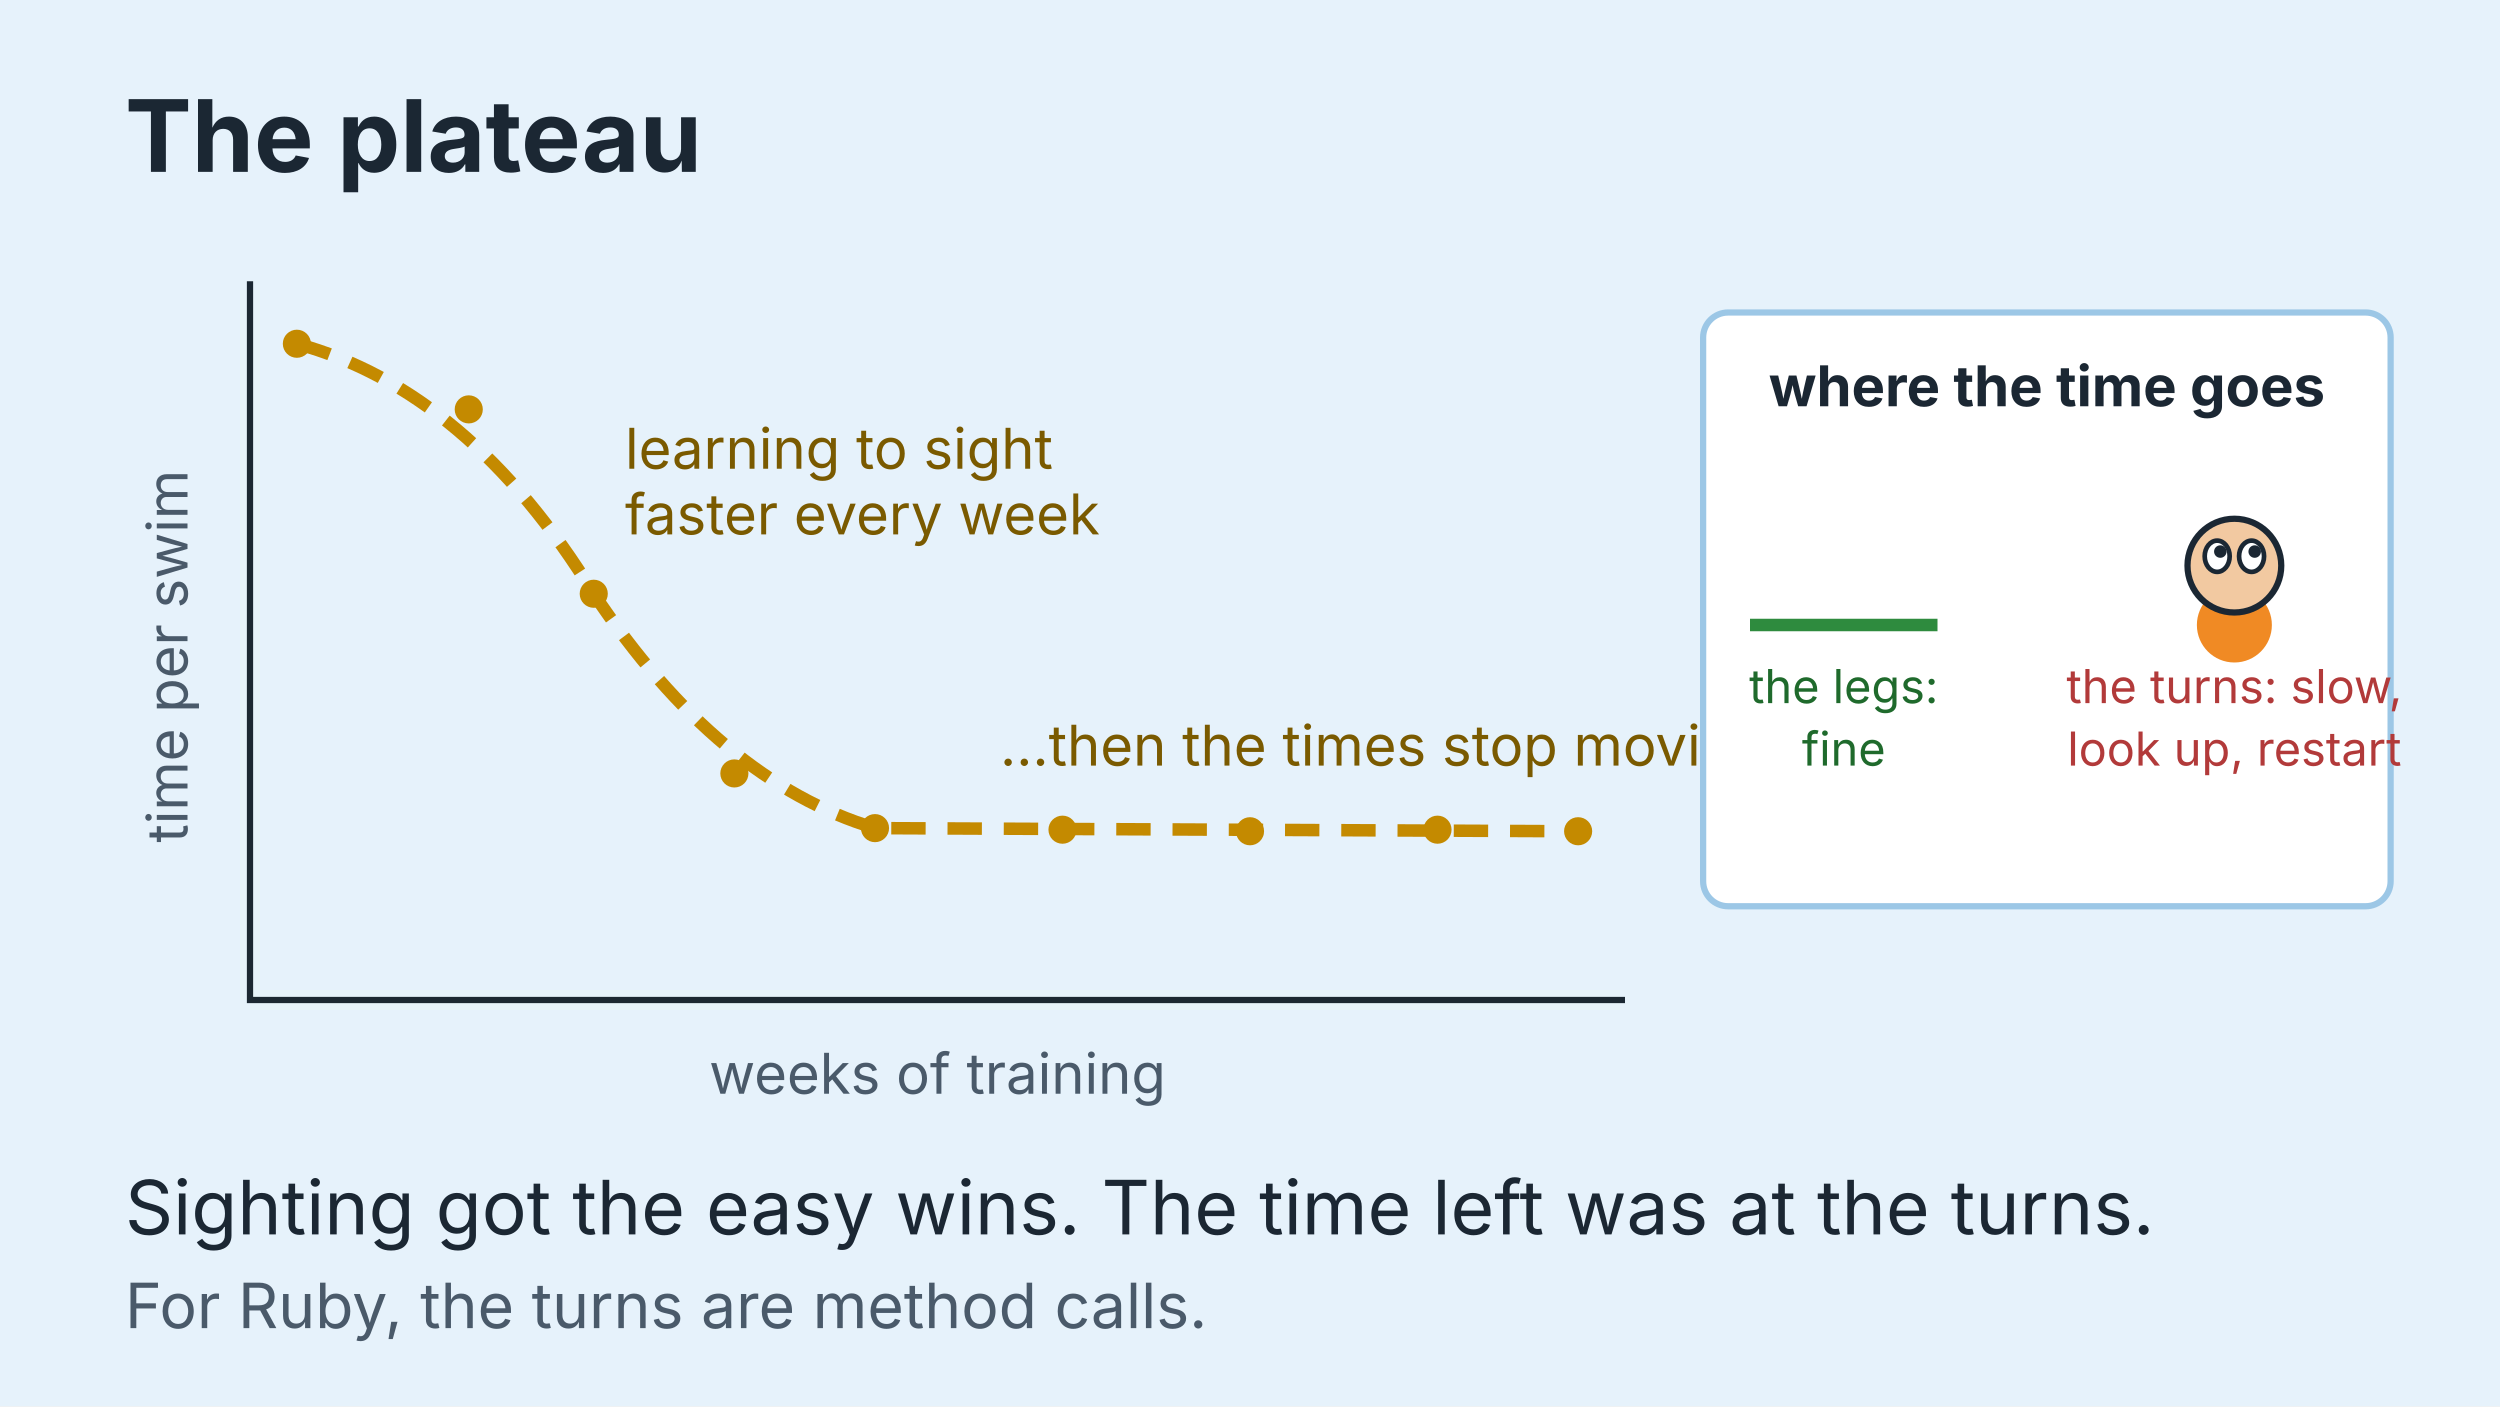
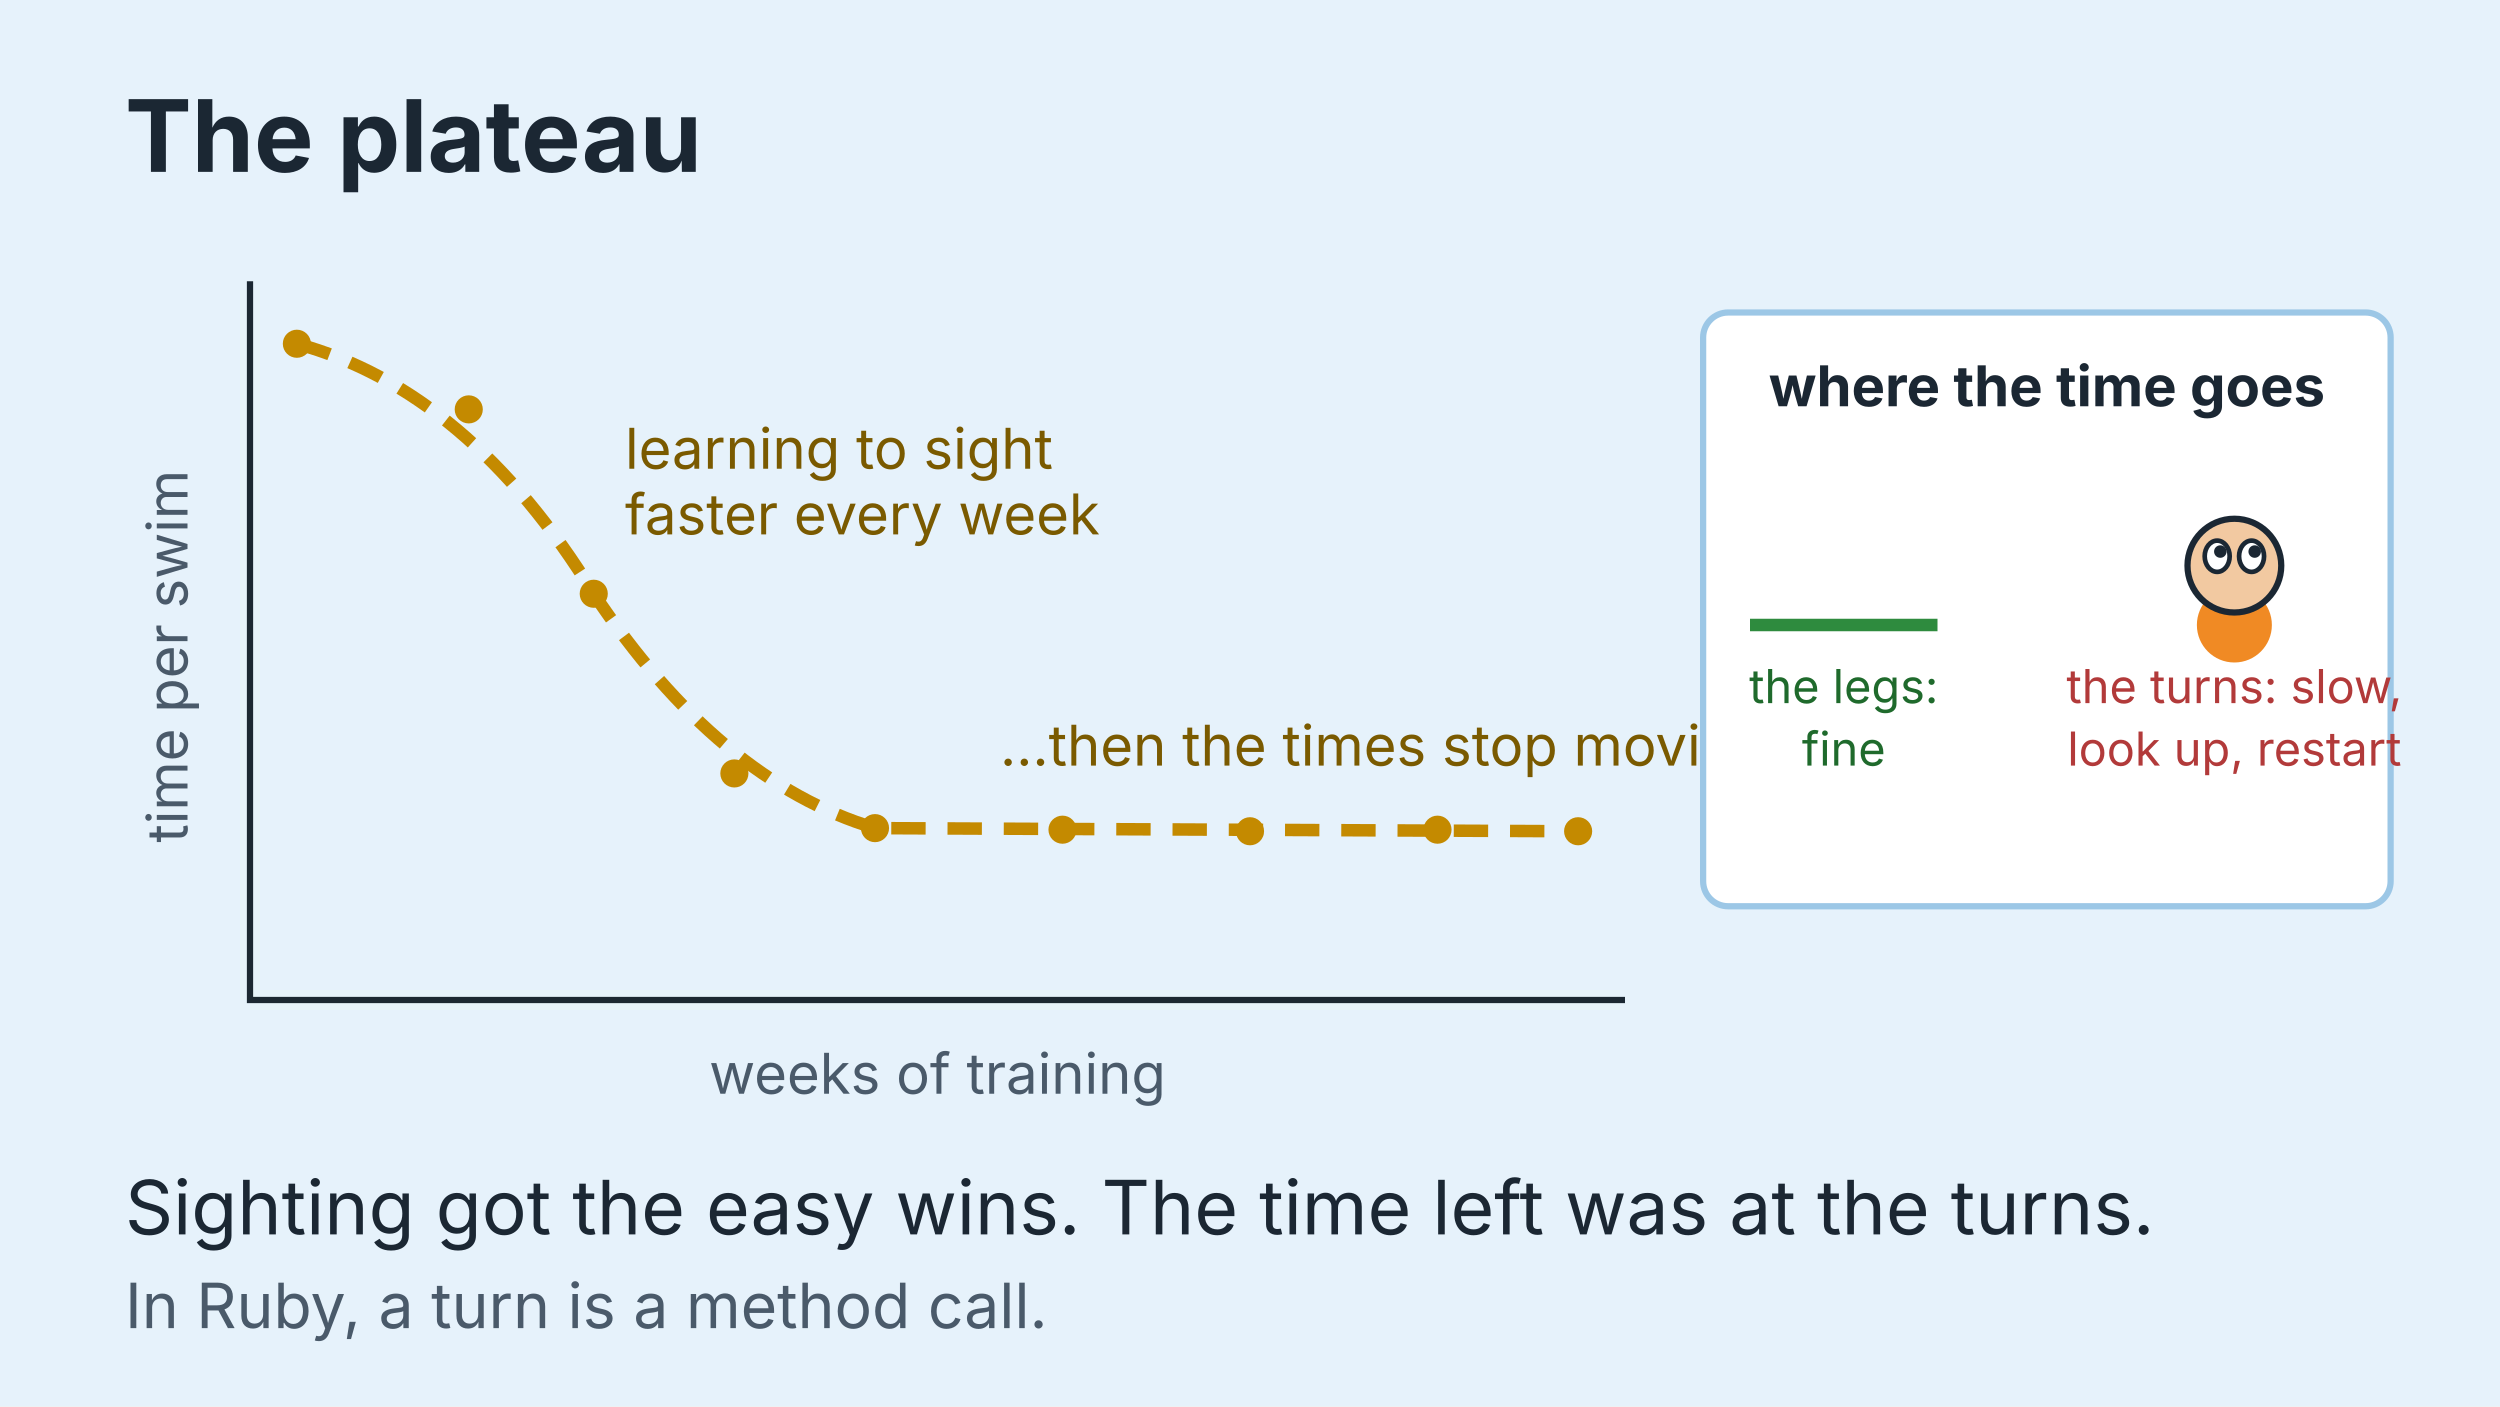
<svg xmlns="http://www.w3.org/2000/svg" viewBox="0 0 1600 900" font-family="system-ui, -apple-system, Segoe UI, sans-serif">
  <rect width="1600" height="900" fill="#e6f2fb" />
  <text x="80" y="110" font-size="64" font-weight="700" fill="#1b2733">The plateau</text>
  <path d="M160 180 V640 H1040" stroke="#1b2733" stroke-width="4" fill="none" />
  <text x="120" y="420" font-size="36" fill="#4a5a6a" text-anchor="middle" transform="rotate(-90 120 420)">time per swim</text>
  <text x="600" y="700" font-size="36" fill="#4a5a6a" text-anchor="middle">weeks of training</text>
  <path d="M190 220 Q300 250 380 380 Q460 500 560 530 L1010 532" stroke="#c48a00" stroke-width="8" stroke-dasharray="22 14" fill="none" />
  <g fill="#c48a00">
    <circle cx="190" cy="220" r="9" />
    <circle cx="300" cy="262" r="9" />
    <circle cx="380" cy="380" r="9" />
    <circle cx="470" cy="495" r="9" />
    <circle cx="560" cy="530" r="9" />
    <circle cx="680" cy="531" r="9" />
    <circle cx="800" cy="532" r="9" />
    <circle cx="920" cy="531" r="9" />
    <circle cx="1010" cy="532" r="9" />
  </g>
  <text x="400" y="300" font-size="36" fill="#7a5a00">learning to sight</text>
  <text x="400" y="342" font-size="36" fill="#7a5a00">faster every week</text>
  <text x="640" y="490" font-size="36" fill="#7a5a00">…then the times stop moving</text>
  <rect x="1090" y="200" width="440" height="380" rx="16" fill="#ffffff" stroke="#9cc7e6" stroke-width="4" />
  <text x="1310" y="260" font-size="36" font-weight="700" fill="#1b2733" text-anchor="middle">where the time goes</text>
  <path d="M1120 400 H1240" stroke="#2e8b3e" stroke-width="8" />
  <text x="1180" y="450" font-size="30" fill="#1f6a2c" text-anchor="middle">the legs:</text>
  <text x="1180" y="490" font-size="30" fill="#1f6a2c" text-anchor="middle">fine</text>
  <circle cx="1430" cy="400" r="24" fill="#f08a24" />
  <g transform="translate(1430,362)">
    <circle r="30" fill="#f2c9a1" stroke="#1b2733" stroke-width="4" />
    <ellipse cx="-11" cy="-6" rx="8" ry="10" fill="#fff" stroke="#1b2733" stroke-width="3" />
    <ellipse cx="11" cy="-6" rx="8" ry="10" fill="#fff" stroke="#1b2733" stroke-width="3" />
    <circle cx="-9" cy="-9" r="4" fill="#1b2733" />
    <circle cx="13" cy="-9" r="4" fill="#1b2733" />
  </g>
  <text x="1430" y="450" font-size="30" fill="#b23a3a" text-anchor="middle">the turns: slow,</text>
  <text x="1430" y="490" font-size="30" fill="#b23a3a" text-anchor="middle">look up, restart</text>
  <text x="80" y="790" font-size="48" fill="#1b2733">Sighting got the easy wins. The time left was at the turns.</text>
-   <text x="80" y="850" font-size="40" fill="#4a5a6a">For Ruby, the turns are method calls.</text>
+   <text x="80" y="850" font-size="40" fill="#4a5a6a">In Ruby, a turn is a method call.</text>
</svg>
